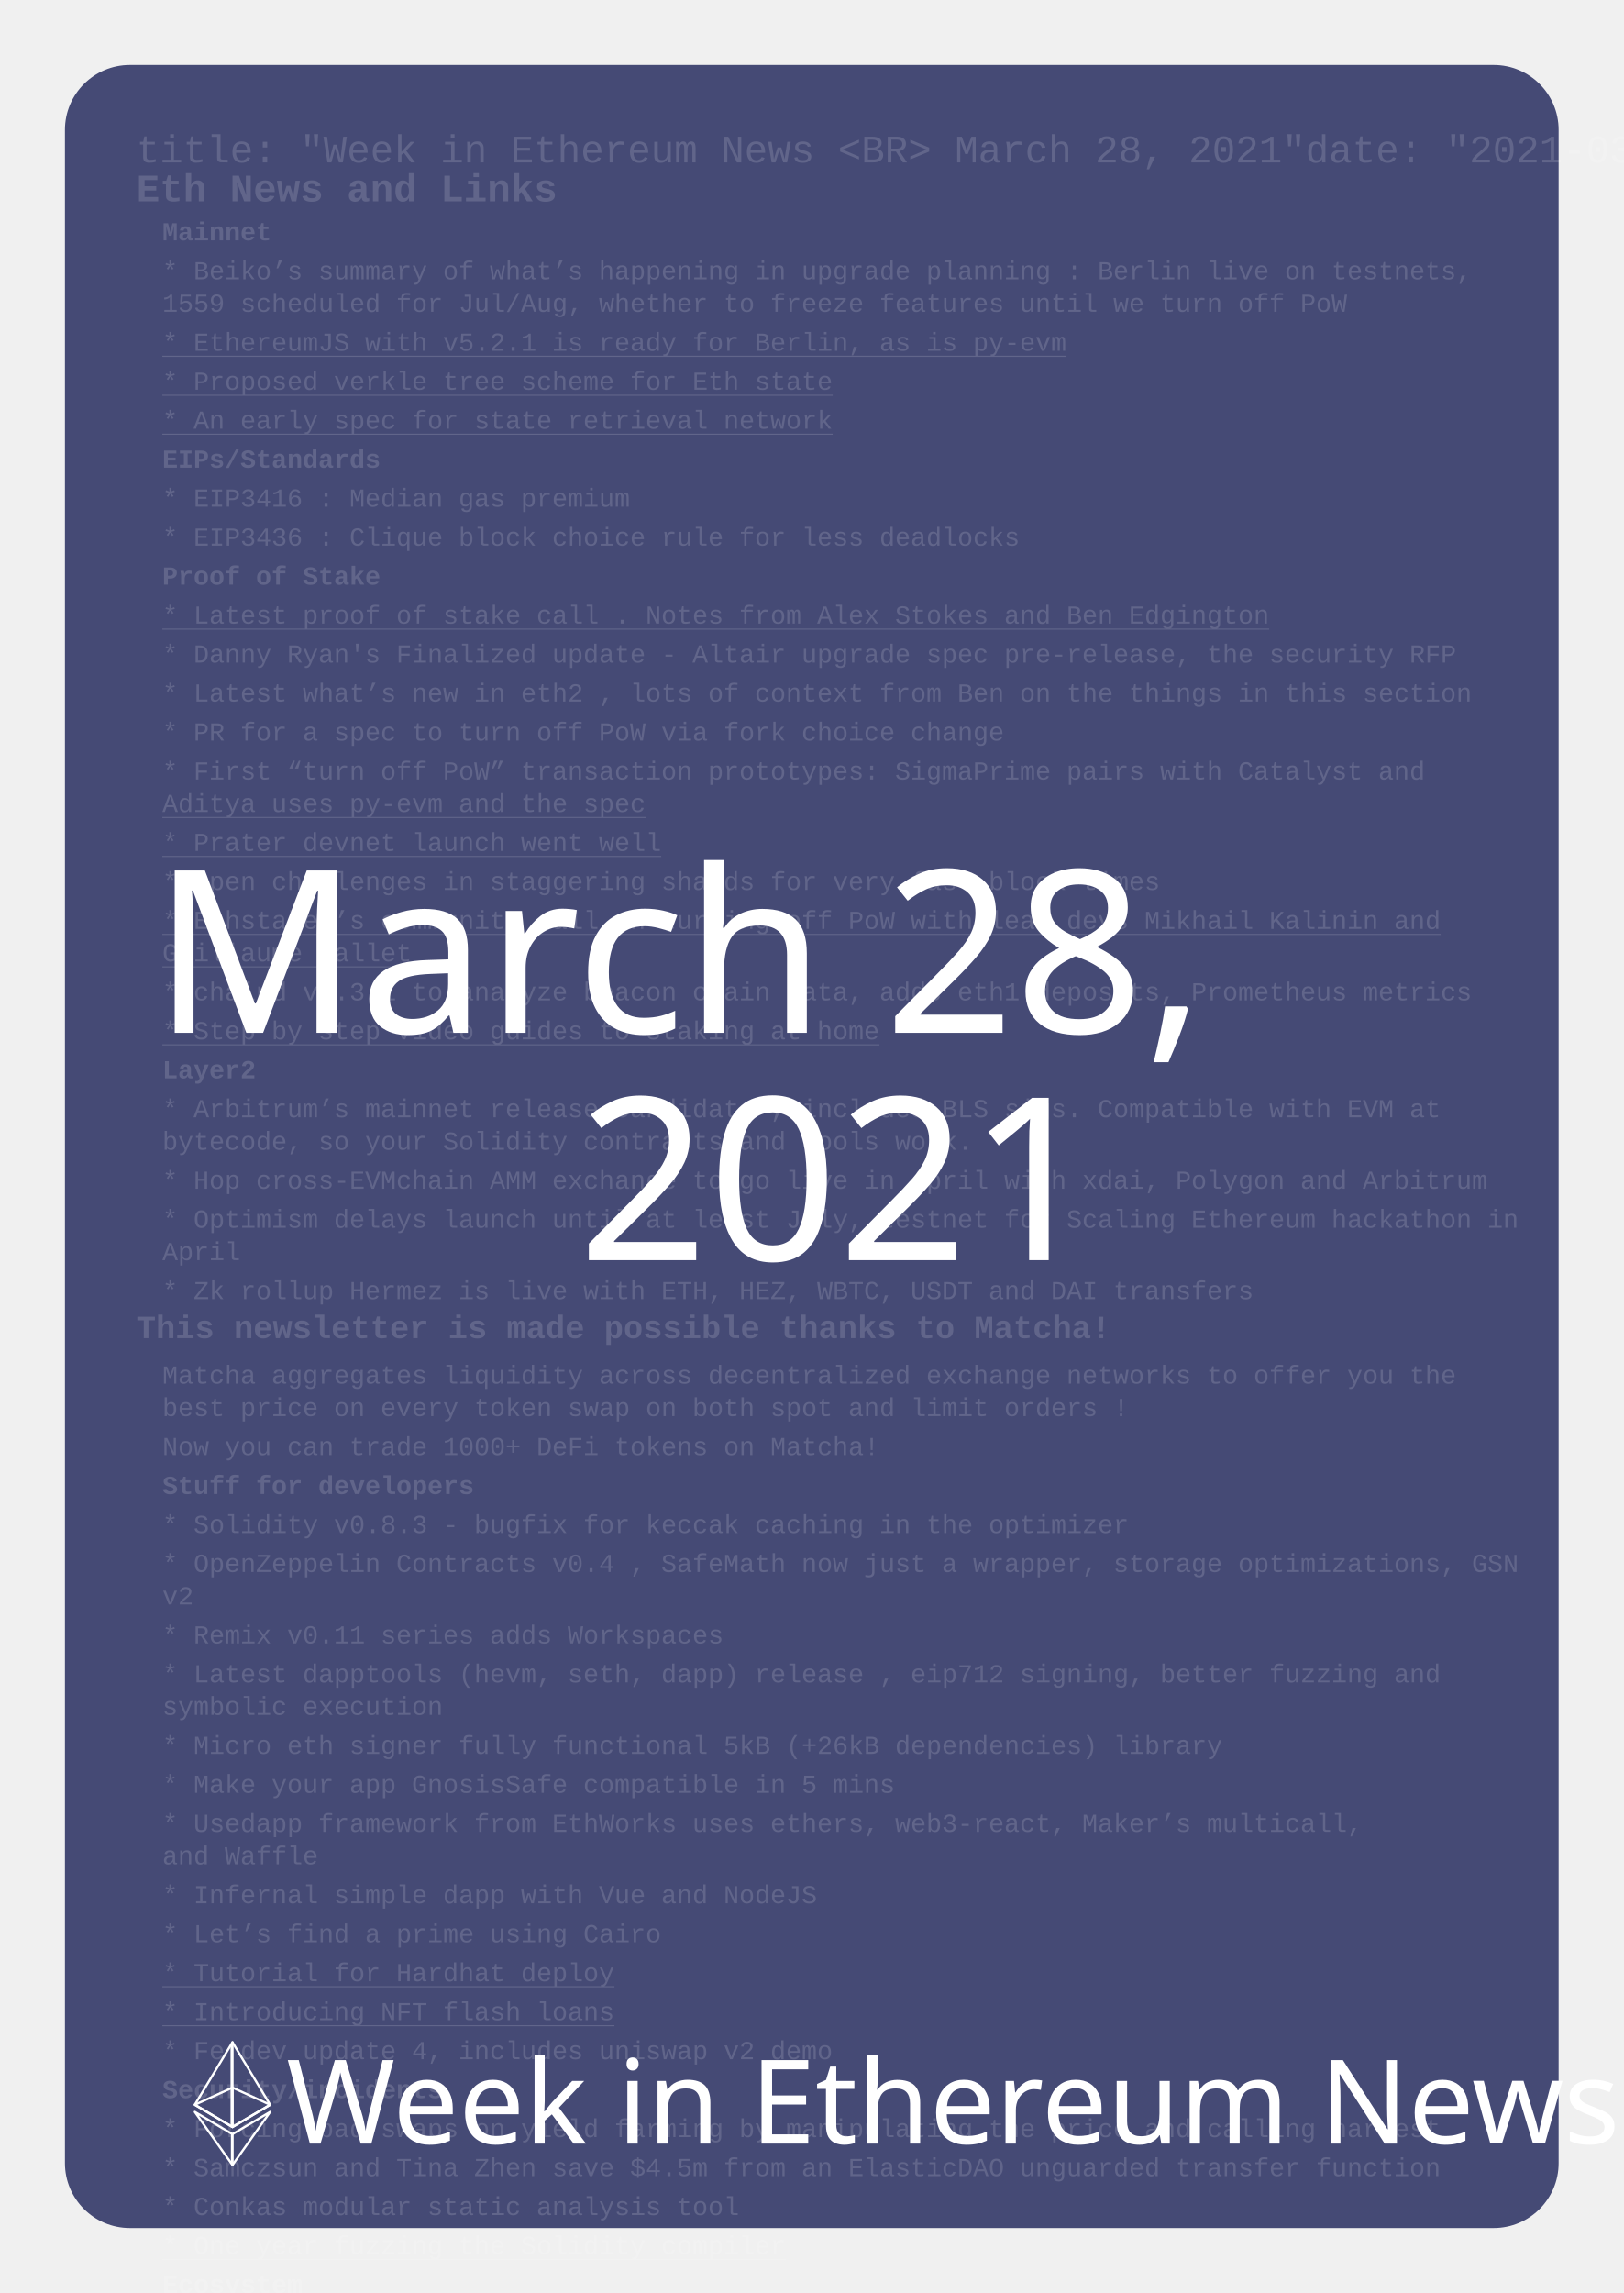
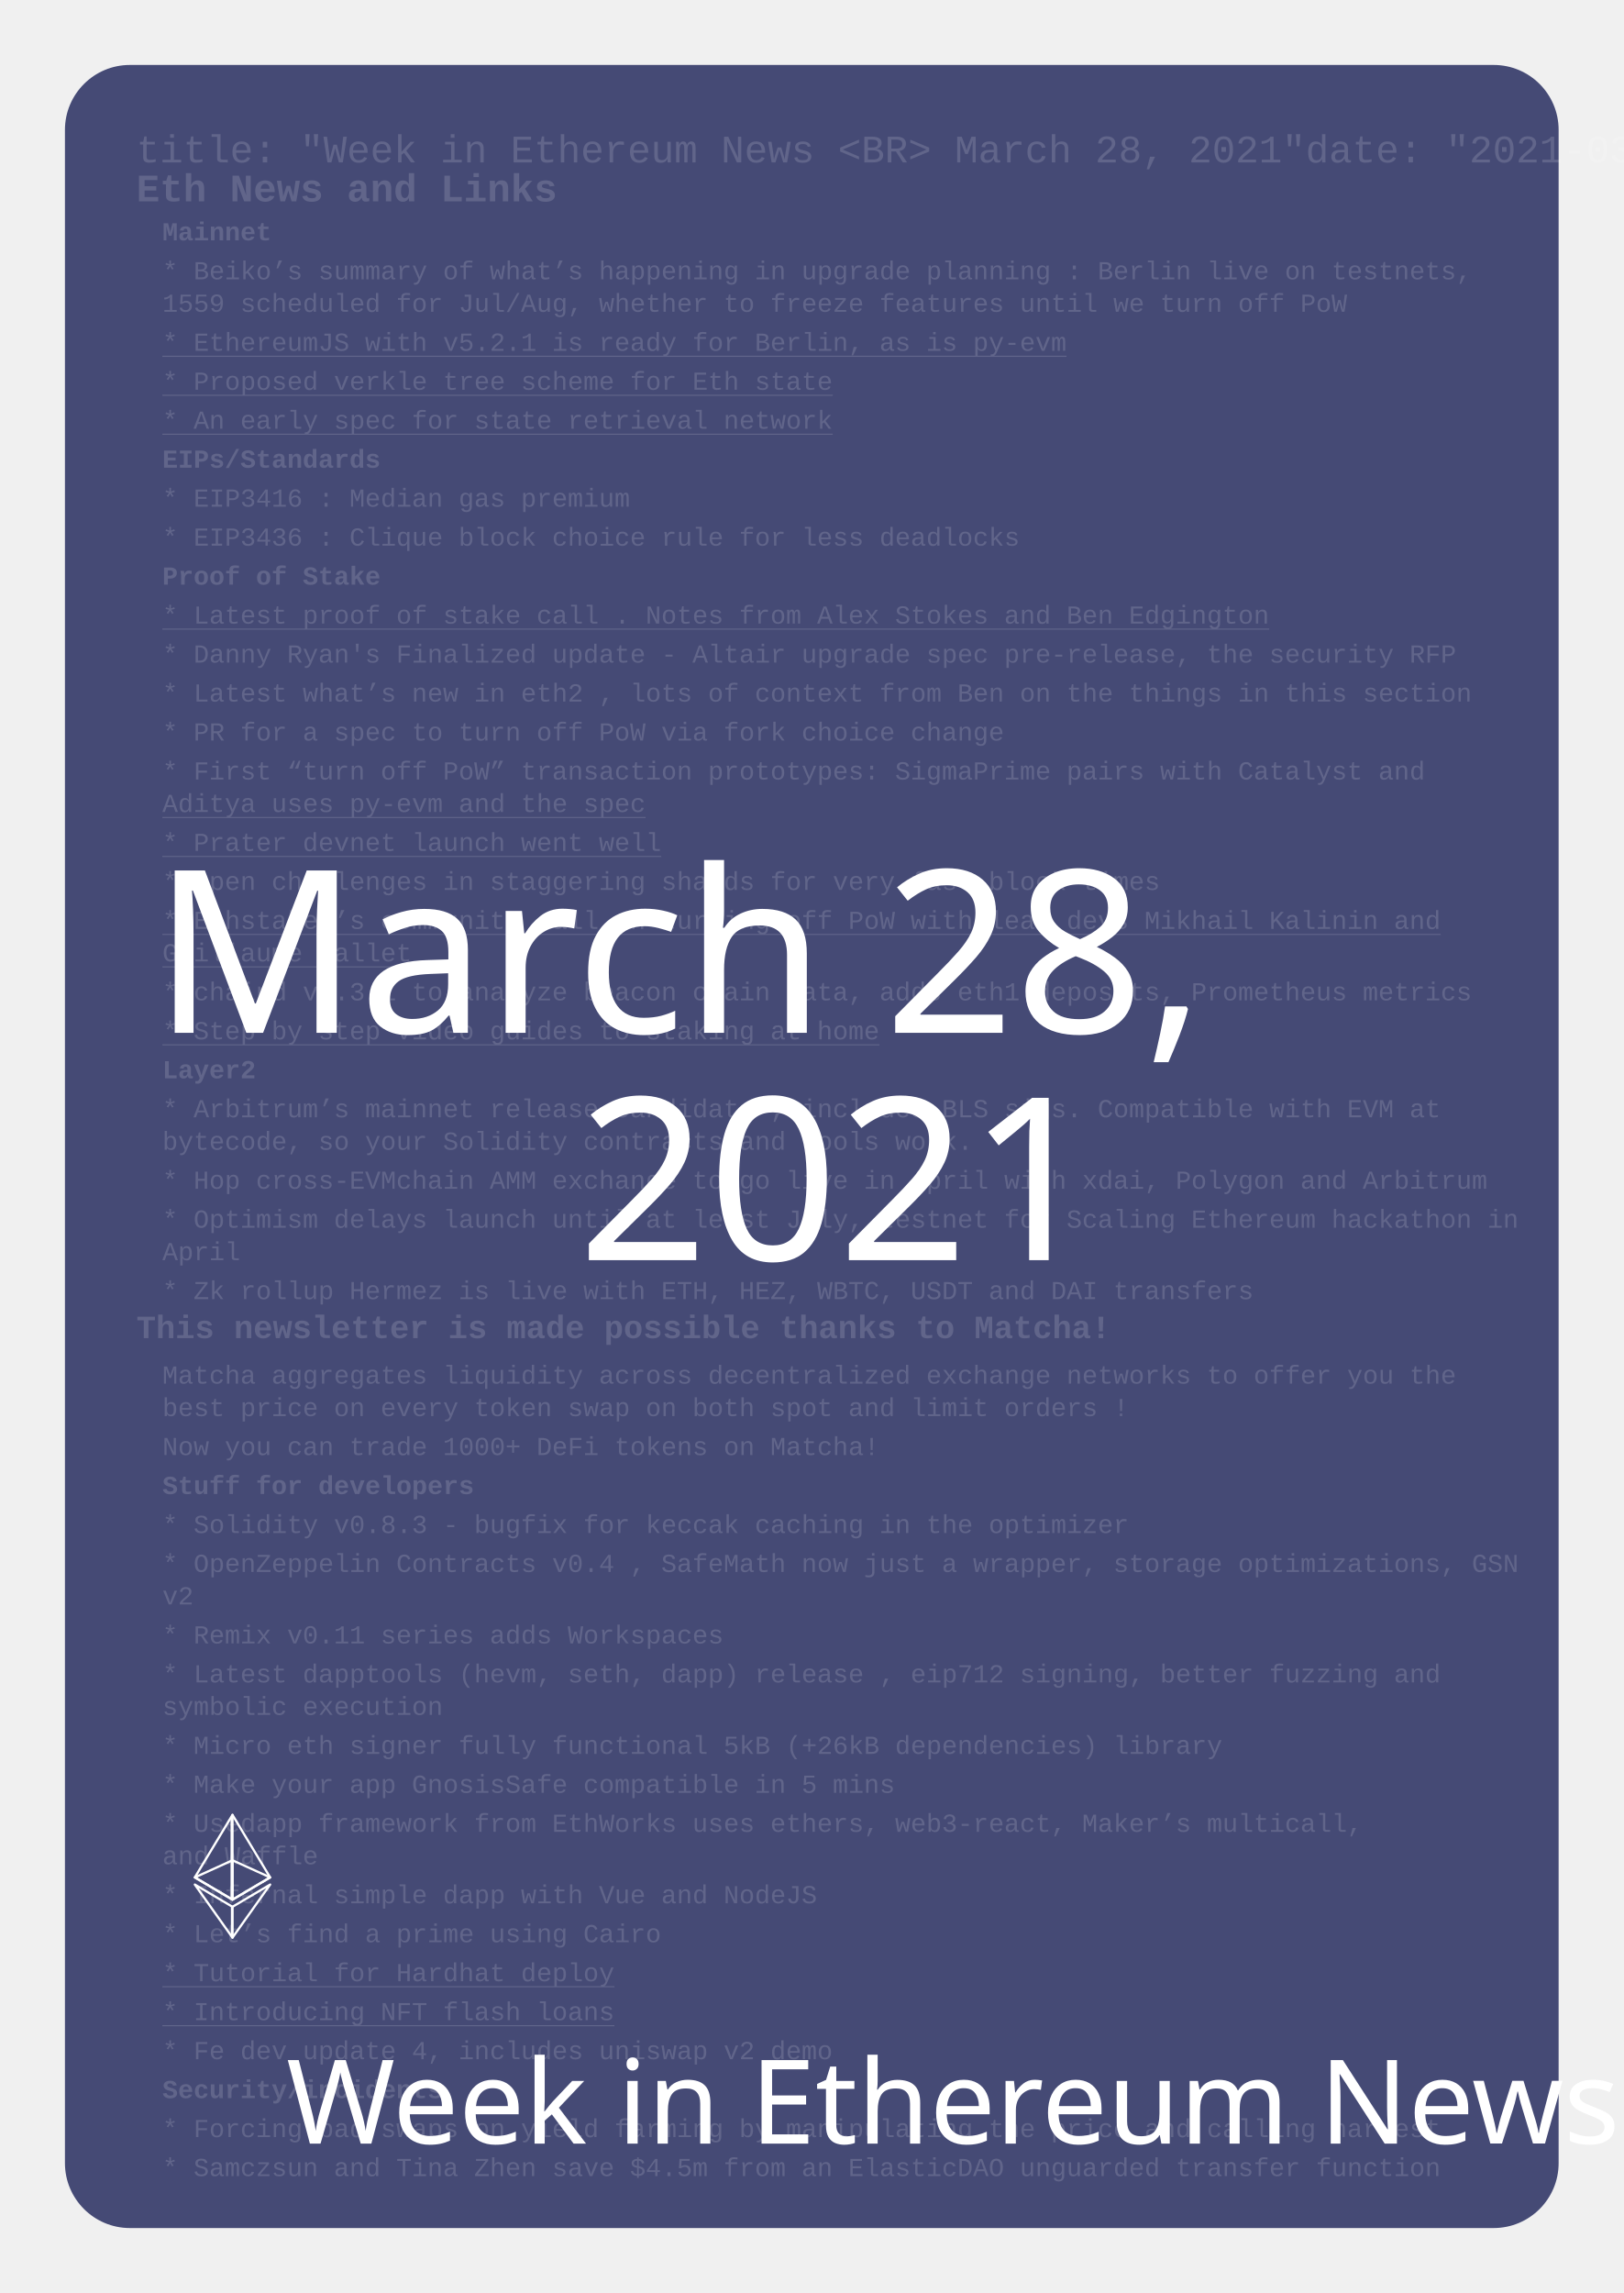
<svg xmlns="http://www.w3.org/2000/svg" id="week-in-ethereum-news" width="500" height="706" fill="none">
  <rect x="20" y="20" width="460" height="666" rx="20" fill="#454A75" />
  <text x="42" y="50" font-size="12px" font-family="Courier New" fill="#ffffff" opacity="0.15" font-weight="normal" text-decoration="none">title: "Week in Ethereum News &lt;BR&gt; March 28, 2021"
date: "2021-03-28"</text>
  <text x="42" y="62" font-size="12px" font-family="Courier New" fill="#ffffff" opacity="0.15" font-weight="bold" text-decoration="none">Eth News and Links</text>
  <text x="50" y="74" font-size="8px" font-family="Courier New" fill="#ffffff" opacity="0.15" font-weight="bold" text-decoration="none">Mainnet</text>
  <text x="50" y="86" font-size="8px" font-family="Courier New" fill="#ffffff" opacity="0.15" font-weight="normal" text-decoration="none">* Beiko’s summary of what’s happening in upgrade planning : Berlin live on testnets,</text>
  <text x="50" y="96" font-size="8px" font-family="Courier New" fill="#ffffff" opacity="0.15" font-weight="normal" text-decoration="none">1559 scheduled for Jul/Aug, whether to freeze features until we turn off PoW</text>
  <text x="50" y="108" font-size="8px" font-family="Courier New" fill="#ffffff" opacity="0.15" font-weight="normal" text-decoration="underline">* EthereumJS with v5.2.1 is ready for Berlin, as is py-evm</text>
  <text x="50" y="120" font-size="8px" font-family="Courier New" fill="#ffffff" opacity="0.15" font-weight="normal" text-decoration="underline">* Proposed verkle tree scheme for Eth state</text>
  <text x="50" y="132" font-size="8px" font-family="Courier New" fill="#ffffff" opacity="0.15" font-weight="normal" text-decoration="underline">* An early spec for state retrieval network</text>
  <text x="50" y="144" font-size="8px" font-family="Courier New" fill="#ffffff" opacity="0.15" font-weight="bold" text-decoration="none">EIPs/Standards</text>
  <text x="50" y="156" font-size="8px" font-family="Courier New" fill="#ffffff" opacity="0.15" font-weight="normal" text-decoration="none">* EIP3416 : Median gas premium</text>
  <text x="50" y="168" font-size="8px" font-family="Courier New" fill="#ffffff" opacity="0.15" font-weight="normal" text-decoration="none">* EIP3436 : Clique block choice rule for less deadlocks</text>
  <text x="50" y="180" font-size="8px" font-family="Courier New" fill="#ffffff" opacity="0.15" font-weight="bold" text-decoration="none">Proof of Stake</text>
  <text x="50" y="192" font-size="8px" font-family="Courier New" fill="#ffffff" opacity="0.15" font-weight="normal" text-decoration="underline">* Latest proof of stake call . Notes from Alex Stokes and Ben Edgington</text>
  <text x="50" y="204" font-size="8px" font-family="Courier New" fill="#ffffff" opacity="0.15" font-weight="normal" text-decoration="none">* Danny Ryan's Finalized update - Altair upgrade spec pre-release, the security RFP</text>
  <text x="50" y="216" font-size="8px" font-family="Courier New" fill="#ffffff" opacity="0.15" font-weight="normal" text-decoration="none">* Latest what’s new in eth2 , lots of context from Ben on the things in this section</text>
  <text x="50" y="228" font-size="8px" font-family="Courier New" fill="#ffffff" opacity="0.15" font-weight="normal" text-decoration="none">* PR for a spec to turn off PoW via fork choice change</text>
  <text x="50" y="240" font-size="8px" font-family="Courier New" fill="#ffffff" opacity="0.15" font-weight="normal" text-decoration="none">* First “turn off PoW” transaction prototypes: SigmaPrime pairs with Catalyst and</text>
  <text x="50" y="250" font-size="8px" font-family="Courier New" fill="#ffffff" opacity="0.15" font-weight="normal" text-decoration="underline">Aditya uses py-evm and the spec</text>
  <text x="50" y="262" font-size="8px" font-family="Courier New" fill="#ffffff" opacity="0.15" font-weight="normal" text-decoration="underline">* Prater devnet launch went well</text>
  <text x="50" y="274" font-size="8px" font-family="Courier New" fill="#ffffff" opacity="0.15" font-weight="normal" text-decoration="none">* Open challenges in staggering shards for very fast block times</text>
  <text x="50" y="286" font-size="8px" font-family="Courier New" fill="#ffffff" opacity="0.15" font-weight="normal" text-decoration="underline">* Ethstaker’s community call on turning off PoW with lead devs Mikhail Kalinin and</text>
  <text x="50" y="296" font-size="8px" font-family="Courier New" fill="#ffffff" opacity="0.15" font-weight="normal" text-decoration="underline">Guillaume Ballet</text>
  <text x="50" y="308" font-size="8px" font-family="Courier New" fill="#ffffff" opacity="0.15" font-weight="normal" text-decoration="none">* chaind v0.3.1 to analyze beacon chain data, adds eth1 deposits, Prometheus metrics</text>
  <text x="50" y="320" font-size="8px" font-family="Courier New" fill="#ffffff" opacity="0.15" font-weight="normal" text-decoration="underline">* Step by step video guides to staking at home</text>
  <text x="50" y="332" font-size="8px" font-family="Courier New" fill="#ffffff" opacity="0.15" font-weight="bold" text-decoration="none">Layer2</text>
  <text x="50" y="344" font-size="8px" font-family="Courier New" fill="#ffffff" opacity="0.15" font-weight="normal" text-decoration="none">* Arbitrum’s mainnet release candidate , includes BLS sigs. Compatible with EVM at</text>
  <text x="50" y="354" font-size="8px" font-family="Courier New" fill="#ffffff" opacity="0.15" font-weight="normal" text-decoration="none">bytecode, so your Solidity contracts and tools work.</text>
  <text x="50" y="366" font-size="8px" font-family="Courier New" fill="#ffffff" opacity="0.15" font-weight="normal" text-decoration="none">* Hop cross-EVMchain AMM exchange to go live in April with xdai, Polygon and Arbitrum</text>
  <text x="50" y="378" font-size="8px" font-family="Courier New" fill="#ffffff" opacity="0.15" font-weight="normal" text-decoration="none">* Optimism delays launch until at least July, testnet for Scaling Ethereum hackathon in</text>
  <text x="50" y="388" font-size="8px" font-family="Courier New" fill="#ffffff" opacity="0.15" font-weight="normal" text-decoration="none">April</text>
  <text x="50" y="400" font-size="8px" font-family="Courier New" fill="#ffffff" opacity="0.15" font-weight="normal" text-decoration="none">* Zk rollup Hermez is live with ETH, HEZ, WBTC, USDT and DAI transfers</text>
  <text x="42" y="412" font-size="10px" font-family="Courier New" fill="#ffffff" opacity="0.15" font-weight="bold" text-decoration="none">This newsletter is made possible thanks to Matcha!</text>
  <text x="50" y="426" font-size="8px" font-family="Courier New" fill="#ffffff" opacity="0.15" font-weight="normal" text-decoration="none">Matcha aggregates liquidity across decentralized exchange networks to offer you the</text>
  <text x="50" y="436" font-size="8px" font-family="Courier New" fill="#ffffff" opacity="0.15" font-weight="normal" text-decoration="none">best price on every token swap on both spot and limit orders !</text>
  <text x="50" y="448" font-size="8px" font-family="Courier New" fill="#ffffff" opacity="0.15" font-weight="normal" text-decoration="none">Now you can trade 1000+ DeFi tokens on Matcha!</text>
  <text x="50" y="460" font-size="8px" font-family="Courier New" fill="#ffffff" opacity="0.15" font-weight="bold" text-decoration="none">Stuff for developers</text>
  <text x="50" y="472" font-size="8px" font-family="Courier New" fill="#ffffff" opacity="0.15" font-weight="normal" text-decoration="none">* Solidity v0.8.3 - bugfix for keccak caching in the optimizer</text>
  <text x="50" y="484" font-size="8px" font-family="Courier New" fill="#ffffff" opacity="0.15" font-weight="normal" text-decoration="none">* OpenZeppelin Contracts v0.4 , SafeMath now just a wrapper, storage optimizations, GSN</text>
  <text x="50" y="494" font-size="8px" font-family="Courier New" fill="#ffffff" opacity="0.15" font-weight="normal" text-decoration="none">v2</text>
  <text x="50" y="506" font-size="8px" font-family="Courier New" fill="#ffffff" opacity="0.15" font-weight="normal" text-decoration="none">* Remix v0.11 series adds Workspaces</text>
  <text x="50" y="518" font-size="8px" font-family="Courier New" fill="#ffffff" opacity="0.15" font-weight="normal" text-decoration="none">* Latest dapptools (hevm, seth, dapp) release , eip712 signing, better fuzzing and</text>
  <text x="50" y="528" font-size="8px" font-family="Courier New" fill="#ffffff" opacity="0.15" font-weight="normal" text-decoration="none">symbolic execution</text>
  <text x="50" y="540" font-size="8px" font-family="Courier New" fill="#ffffff" opacity="0.15" font-weight="normal" text-decoration="none">* Micro eth signer fully functional 5kB (+26kB dependencies) library</text>
  <text x="50" y="552" font-size="8px" font-family="Courier New" fill="#ffffff" opacity="0.15" font-weight="normal" text-decoration="none">* Make your app GnosisSafe compatible in 5 mins</text>
  <text x="50" y="564" font-size="8px" font-family="Courier New" fill="#ffffff" opacity="0.15" font-weight="normal" text-decoration="none">* Usedapp framework from EthWorks uses ethers, web3-react, Maker’s multicall,</text>
  <text x="50" y="574" font-size="8px" font-family="Courier New" fill="#ffffff" opacity="0.15" font-weight="normal" text-decoration="none">and Waffle</text>
  <text x="50" y="586" font-size="8px" font-family="Courier New" fill="#ffffff" opacity="0.15" font-weight="normal" text-decoration="none">* Infernal simple dapp with Vue and NodeJS</text>
  <text x="50" y="598" font-size="8px" font-family="Courier New" fill="#ffffff" opacity="0.15" font-weight="normal" text-decoration="none">* Let’s find a prime using Cairo</text>
  <text x="50" y="610" font-size="8px" font-family="Courier New" fill="#ffffff" opacity="0.15" font-weight="normal" text-decoration="underline">* Tutorial for Hardhat deploy</text>
  <text x="50" y="622" font-size="8px" font-family="Courier New" fill="#ffffff" opacity="0.15" font-weight="normal" text-decoration="underline">* Introducing NFT flash loans</text>
  <text x="50" y="634" font-size="8px" font-family="Courier New" fill="#ffffff" opacity="0.15" font-weight="normal" text-decoration="none">* Fe dev update 4, includes uniswap v2 demo</text>
  <text x="50" y="646" font-size="8px" font-family="Courier New" fill="#ffffff" opacity="0.15" font-weight="bold" text-decoration="none">Security/incidents</text>
  <text x="50" y="658" font-size="8px" font-family="Courier New" fill="#ffffff" opacity="0.15" font-weight="normal" text-decoration="none">* Forcing bad swaps on yield farming by manipulating the price and calling harvest</text>
  <text x="50" y="670" font-size="8px" font-family="Courier New" fill="#ffffff" opacity="0.15" font-weight="normal" text-decoration="none">* Samczsun and Tina Zhen save $4.5m from an ElasticDAO unguarded transfer function</text>
-   <text x="50" y="682" font-size="8px" font-family="Courier New" fill="#ffffff" opacity="0.15" font-weight="normal" text-decoration="none">* Conkas modular static analysis tool</text>
-   <text x="50" y="694" font-size="8px" font-family="Courier New" fill="#ffffff" opacity="0.15" font-weight="normal" text-decoration="underline">* One year fuzzing the Solidity compiler</text>
-   <text x="50" y="706" font-size="8px" font-family="Courier New" fill="#ffffff" opacity="0.15" font-weight="bold" text-decoration="none">Ecosystem</text>
-   <text x="50" y="718" font-size="8px" font-family="Courier New" fill="#ffffff" opacity="0.15" font-weight="normal" text-decoration="underline">* An expansive guide to the Ethereum blockspace market</text>
-   <text x="50" y="730" font-size="8px" font-family="Courier New" fill="#ffffff" opacity="0.15" font-weight="normal" text-decoration="none">* Shutter network : threshold cryptography to combat frontrunning; Goerli testnet</text>
-   <text x="50" y="740" font-size="8px" font-family="Courier New" fill="#ffffff" opacity="0.15" font-weight="normal" text-decoration="none">version released soon</text>
-   <text x="50" y="752" font-size="8px" font-family="Courier New" fill="#ffffff" opacity="0.15" font-weight="normal" text-decoration="underline">* NFTHack winners</text>
-   <text x="50" y="764" font-size="8px" font-family="Courier New" fill="#ffffff" opacity="0.15" font-weight="normal" text-decoration="underline">* EF q4 2020 grantees</text>
-   <text x="50" y="776" font-size="8px" font-family="Courier New" fill="#ffffff" opacity="0.15" font-weight="normal" text-decoration="none">* $4m in 2021 EF grants to support Ethereum client diversity to Besu, Geth, Nethermind,</text>
-   <text x="50" y="786" font-size="8px" font-family="Courier New" fill="#ffffff" opacity="0.15" font-weight="normal" text-decoration="none">OpenEthereum, and Turbogeth</text>
-   <text x="50" y="798" font-size="8px" font-family="Courier New" fill="#ffffff" opacity="0.15" font-weight="normal" text-decoration="none">* Ethereum on ARM: updated Raspberry Pi4 images for all mainnet and PoS clients</text>
-   <text x="50" y="810" font-size="8px" font-family="Courier New" fill="#ffffff" opacity="0.15" font-weight="bold" text-decoration="none">Enterprise</text>
-   <text x="50" y="822" font-size="8px" font-family="Courier New" fill="#ffffff" opacity="0.15" font-weight="normal" text-decoration="none">* Spanish corporate coalition for digital identity built on Ethereum</text>
-   <text x="50" y="834" font-size="8px" font-family="Courier New" fill="#ffffff" opacity="0.15" font-weight="bold" text-decoration="none">Application layer</text>
-   <text x="50" y="846" font-size="8px" font-family="Courier New" fill="#ffffff" opacity="0.15" font-weight="normal" text-decoration="none">* Uniswap v3 announced: concentrated liquidity positions for less trader slippage, fee</text>
-   <text x="50" y="856" font-size="8px" font-family="Courier New" fill="#ffffff" opacity="0.15" font-weight="normal" text-decoration="none">flexibility, better oracles</text>
-   <text x="50" y="868" font-size="8px" font-family="Courier New" fill="#ffffff" opacity="0.15" font-weight="normal" text-decoration="underline">* Gyroscope’s incentivized testnet</text>
-   <text x="50" y="880" font-size="8px" font-family="Courier New" fill="#ffffff" opacity="0.15" font-weight="normal" text-decoration="none">* Giveth relaunches with fee-free donations, and noob-friendly by using Torus</text>
-   <text x="50" y="892" font-size="8px" font-family="Courier New" fill="#ffffff" opacity="0.15" font-weight="normal" text-decoration="underline">* Monty Python’s John Cleese is selling an NFT drawing of the Brooklyn Bridge</text>
-   <text x="50" y="904" font-size="8px" font-family="Courier New" fill="#ffffff" opacity="0.15" font-weight="normal" text-decoration="underline">* Time Mag is selling its 3 “God/Truth/Fiat is dead” NFT covers . So even a NYTimes</text>
-   <text x="50" y="914" font-size="8px" font-family="Courier New" fill="#ffffff" opacity="0.15" font-weight="normal" text-decoration="underline">columnist is doing it</text>
-   <text x="50" y="926" font-size="8px" font-family="Courier New" fill="#ffffff" opacity="0.15" font-weight="normal" text-decoration="none">* This Artwork Earns Yield , a spinoff of Simon’s always onsale art</text>
-   <text x="50" y="938" font-size="8px" font-family="Courier New" fill="#ffffff" opacity="0.15" font-weight="normal" text-decoration="none">* Robin Sloan &amp; Nick Johnson’s Amulets - NFTs minted (40k gas!) when you find short</text>
-   <text x="50" y="948" font-size="8px" font-family="Courier New" fill="#ffffff" opacity="0.15" font-weight="normal" text-decoration="none">poems whose SHA256 hash contains many consecutive eights.</text>
-   <text x="50" y="960" font-size="8px" font-family="Courier New" fill="#ffffff" opacity="0.15" font-weight="bold" text-decoration="none">Regulation/business/tokens</text>
-   <text x="50" y="972" font-size="8px" font-family="Courier New" fill="#ffffff" opacity="0.15" font-weight="normal" text-decoration="none">* Eth as ultrasound money , David Hoffman’s long read</text>
-   <text x="50" y="984" font-size="8px" font-family="Courier New" fill="#ffffff" opacity="0.15" font-weight="normal" text-decoration="none">* Staked Eth trust , custody by Fireblocks to get exposure to staked ETH</text>
-   <text x="50" y="996" font-size="8px" font-family="Courier New" fill="#ffffff" opacity="0.15" font-weight="normal" text-decoration="underline">* Value accrual in the NFT stack</text>
-   <text x="50" y="1008" font-size="8px" font-family="Courier New" fill="#ffffff" opacity="0.15" font-weight="normal" text-decoration="none">* NewYorker Beeple profile reveals he immediately sold his ETH from Christie’s payday</text>
-   <text x="50" y="1020" font-size="8px" font-family="Courier New" fill="#ffffff" opacity="0.15" font-weight="normal" text-decoration="none">* Public opinion period on FATF’s attempt to choke DeFi with regulations. Deadline to</text>
-   <text x="50" y="1030" font-size="8px" font-family="Courier New" fill="#ffffff" opacity="0.15" font-weight="normal" text-decoration="none">file a comment is April 20</text>
-   <text x="50" y="1042" font-size="8px" font-family="Courier New" fill="#ffffff" opacity="0.15" font-weight="bold" text-decoration="none">General</text>
-   <text x="50" y="1054" font-size="8px" font-family="Courier New" fill="#ffffff" opacity="0.15" font-weight="normal" text-decoration="underline">* Vitalik: legitimacy is the scarce resource</text>
-   <text x="50" y="1066" font-size="8px" font-family="Courier New" fill="#ffffff" opacity="0.15" font-weight="normal" text-decoration="underline">* Interview with EF Executive Director Aya Miyaguchi</text>
-   <text x="50" y="1078" font-size="8px" font-family="Courier New" fill="#ffffff" opacity="0.15" font-weight="normal" text-decoration="none">* Aggregatable distributed keygen paper in blog post form</text>
-   <text x="50" y="1090" font-size="8px" font-family="Courier New" fill="#ffffff" opacity="0.15" font-weight="normal" text-decoration="underline">* The SNL skit on NFTs</text>
-   <text x="42" y="1102" font-size="12px" font-family="Courier New" fill="#ffffff" opacity="0.15" font-weight="bold" text-decoration="none">Job Listings</text>
-   <text x="50" y="1114" font-size="8px" font-family="Courier New" fill="#ffffff" opacity="0.15" font-weight="normal" text-decoration="none">* New DeFi protocol Tokemak seeks Solidity and Frontend devs. Attractive comp</text>
-   <text x="50" y="1126" font-size="8px" font-family="Courier New" fill="#ffffff" opacity="0.15" font-weight="normal" text-decoration="underline">* Gnosis is hiring! Ethereum Core Developer , Frontend Engineer , Rust Engineer</text>
-   <text x="50" y="1138" font-size="8px" font-family="Courier New" fill="#ffffff" opacity="0.15" font-weight="normal" text-decoration="none">* Chainsafe is looking for a Typescript dev to work on Lodestar eth2 client</text>
-   <text x="50" y="1150" font-size="8px" font-family="Courier New" fill="#ffffff" opacity="0.15" font-weight="normal" text-decoration="underline">* Nomic Labs (Hardhat/Buidler) is hiring a senior dev and an engineering manager</text>
-   <text x="50" y="1162" font-size="8px" font-family="Courier New" fill="#ffffff" opacity="0.15" font-weight="normal" text-decoration="underline">* Junior devs: Nethermind is looking for junior Solidity, data analysts, nodeJs devs</text>
-   <text x="50" y="1174" font-size="8px" font-family="Courier New" fill="#ffffff" opacity="0.15" font-weight="normal" text-decoration="none">Want your job listing here ? $345 per line (~75 character limit including spaces),</text>
-   <text x="50" y="1184" font-size="8px" font-family="Courier New" fill="#ffffff" opacity="0.15" font-weight="normal" text-decoration="none">payable in ETH (or 345 DAI or 345 USDC) to evan.ethereum.eth. Questions?</text>
-   <text x="50" y="1194" font-size="8px" font-family="Courier New" fill="#ffffff" opacity="0.15" font-weight="normal" text-decoration="none">thecryptonewspodcast at-gmail</text>
-   <text x="50" y="1206" font-size="8px" font-family="Courier New" fill="#ffffff" opacity="0.15" font-weight="normal" text-decoration="none">If you’re wondering “ why didn’t my post make it into Week in Ethereum News ,” then</text>
-   <text x="50" y="1216" font-size="8px" font-family="Courier New" fill="#ffffff" opacity="0.15" font-weight="normal" text-decoration="none">please put it on an Ethereum subreddit; emails/DMs are not part of my workflow.</text>
-   <text x="50" y="1228" font-size="8px" font-family="Courier New" fill="#ffffff" opacity="0.15" font-weight="normal" text-decoration="none">Please click the following if you’re interested in sponsoring the newsletter .</text>
-   <text x="50" y="1240" font-size="8px" font-family="Courier New" fill="#ffffff" opacity="0.15" font-weight="normal" text-decoration="underline">Twitter: follow @WeekinEthNews to find out what the most clicked are. Follow</text>
-   <text x="50" y="1250" font-size="8px" font-family="Courier New" fill="#ffffff" opacity="0.15" font-weight="normal" text-decoration="none">@evan_van_ness to get most of the week's news in real time.</text>
-   <text x="50" y="1262" font-size="8px" font-family="Courier New" fill="#ffffff" opacity="0.15" font-weight="normal" text-decoration="underline">Permalink for this week’s issue:</text>
-   <text x="50" y="1272" font-size="8px" font-family="Courier New" fill="#ffffff" opacity="0.15" font-weight="normal" text-decoration="underline">https://weekinethereumnews.com/week-in-ethereum-news-march-28-2021/</text>
-   <text x="42" y="1284" font-size="12px" font-family="Courier New" fill="#ffffff" opacity="0.15" font-weight="bold" text-decoration="none">Dates of Note</text>
-   <text x="50" y="1296" font-size="8px" font-family="Courier New" fill="#ffffff" opacity="0.15" font-weight="bold" text-decoration="none">Upcoming dates of note ( new/changes in bold ) :</text>
-   <text x="50" y="1308" font-size="8px" font-family="Courier New" fill="#ffffff" opacity="0.15" font-weight="normal" text-decoration="none">* Apr 9 - May 14 - ETHGlobal’s Scaling Ethereum hackathon</text>
-   <text x="50" y="1320" font-size="8px" font-family="Courier New" fill="#ffffff" opacity="0.15" font-weight="normal" text-decoration="none">* April 14 - Berlin upgrade fork (testnets: Ropsten Mar 10, Goerli Mar 17, Rinkeby Mar</text>
-   <text x="50" y="1330" font-size="8px" font-family="Courier New" fill="#ffffff" opacity="0.15" font-weight="normal" text-decoration="none">24)</text>
-   <text x="50" y="1342" font-size="8px" font-family="Courier New" fill="#ffffff" opacity="0.15" font-weight="normal" text-decoration="none">* April 16 - Rollup community grant applications due</text>
-   <text x="50" y="1354" font-size="8px" font-family="Courier New" fill="#ffffff" opacity="0.15" font-weight="normal" text-decoration="underline">* April 20 - deadline for beacon chain security and testing RFP</text>
-   <text x="50" y="1366" font-size="8px" font-family="Courier New" fill="#ffffff" opacity="0.15" font-weight="bold" text-decoration="none">* April 20 - deadline to comment on FATF anti-DeFi regulatory proposal</text>
-   <text x="50" y="1378" font-size="8px" font-family="Courier New" fill="#ffffff" opacity="0.15" font-weight="normal" text-decoration="underline">* April 22 - Ethereum in the Enterprise 2021</text>
-   <text x="50" y="1390" font-size="8px" font-family="Courier New" fill="#ffffff" opacity="0.15" font-weight="normal" text-decoration="underline">* May 14 - papers due for WoSCA 2021</text>
-   <text x="50" y="1402" font-size="8px" font-family="Courier New" fill="#ffffff" opacity="0.15" font-weight="normal" text-decoration="none">* Jul 20-22 - EthCC4 (Paris)</text>
-   <text x="50" y="1414" font-size="8px" font-family="Courier New" fill="#ffffff" opacity="0.15" font-weight="bold" text-decoration="none">Did you get forwarded this newsletter? Sign up to receive it weekly</text>
  <text fill="#ffffff" font-family="Calibri" font-size="70" font-weight="300">
    <tspan x="47.009" y="318">March 28,</tspan>
    <tspan x="177.989" y="388">2021</tspan>
  </text>
-   <g transform="translate(20, 300) scale(0.8)">
+   <g transform="translate(20, 230) scale(0.8)">
    <path d="m64.496 411-.317 1.076v31.228l.317.316 14.495-8.568L64.496 411Z" stroke="#fff" stroke-width=".866" stroke-linecap="round" stroke-linejoin="round" />
    <path d="M64.496 411 50 435.052l14.496 8.568V411Zm0 35.365-.179.218v11.124l.179.521L79 437.801l-14.504 8.564Z" stroke="#fff" stroke-width=".866" stroke-linecap="round" stroke-linejoin="round" />
    <path d="M64.496 458.228v-11.863L50 437.801l14.496 20.427Zm0-14.608 14.495-8.568-14.495-6.589v15.157ZM50 435.052l14.496 8.568v-15.157L50 435.052Z" stroke="#fff" stroke-width=".866" stroke-linecap="round" stroke-linejoin="round" />
  </g>
  <text fill="#ffffff" font-family="Calibri" font-size="36" x="88.195" y="660">Week in Ethereum News</text>
  <style>
      .wienText {font-family: "Courier New"; fill: white; opacity: .15;}
      .h2 {font-size: 12px;}
      .h3 {font-size: 10px;}
      .tiny {font-size: 8px;}
      .link {text-decoration: underline;}
    </style>
</svg>
